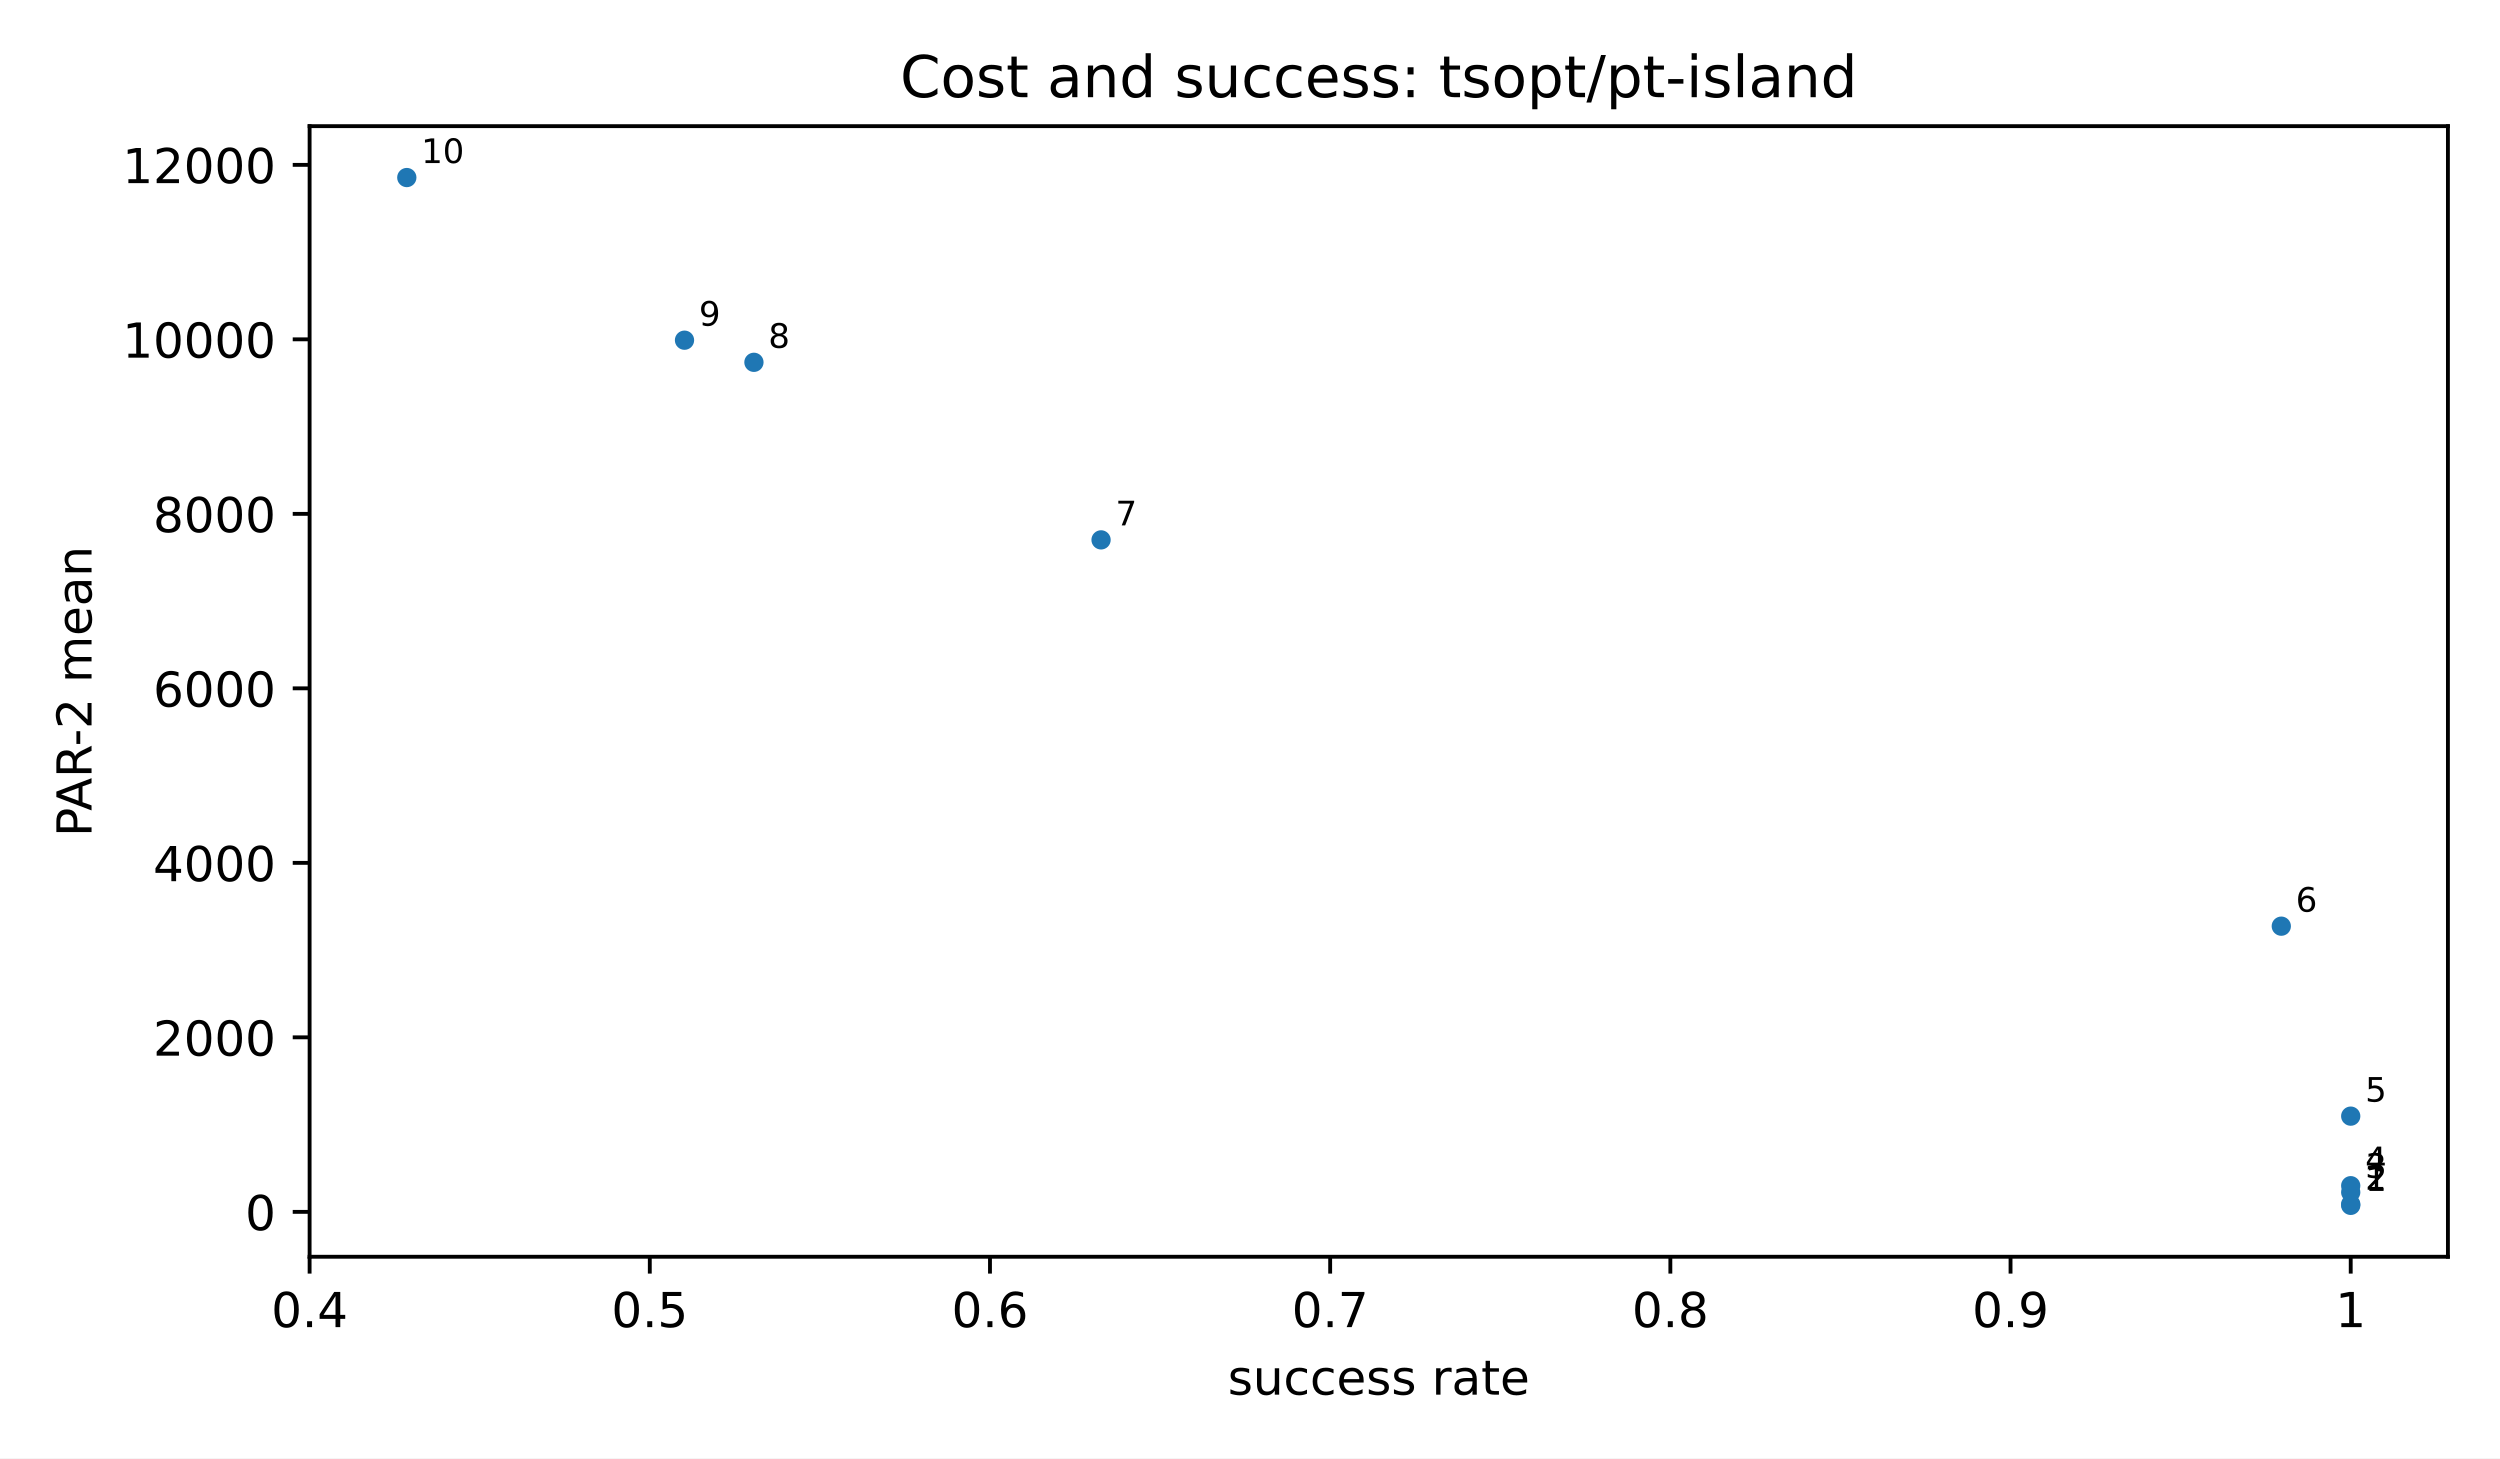
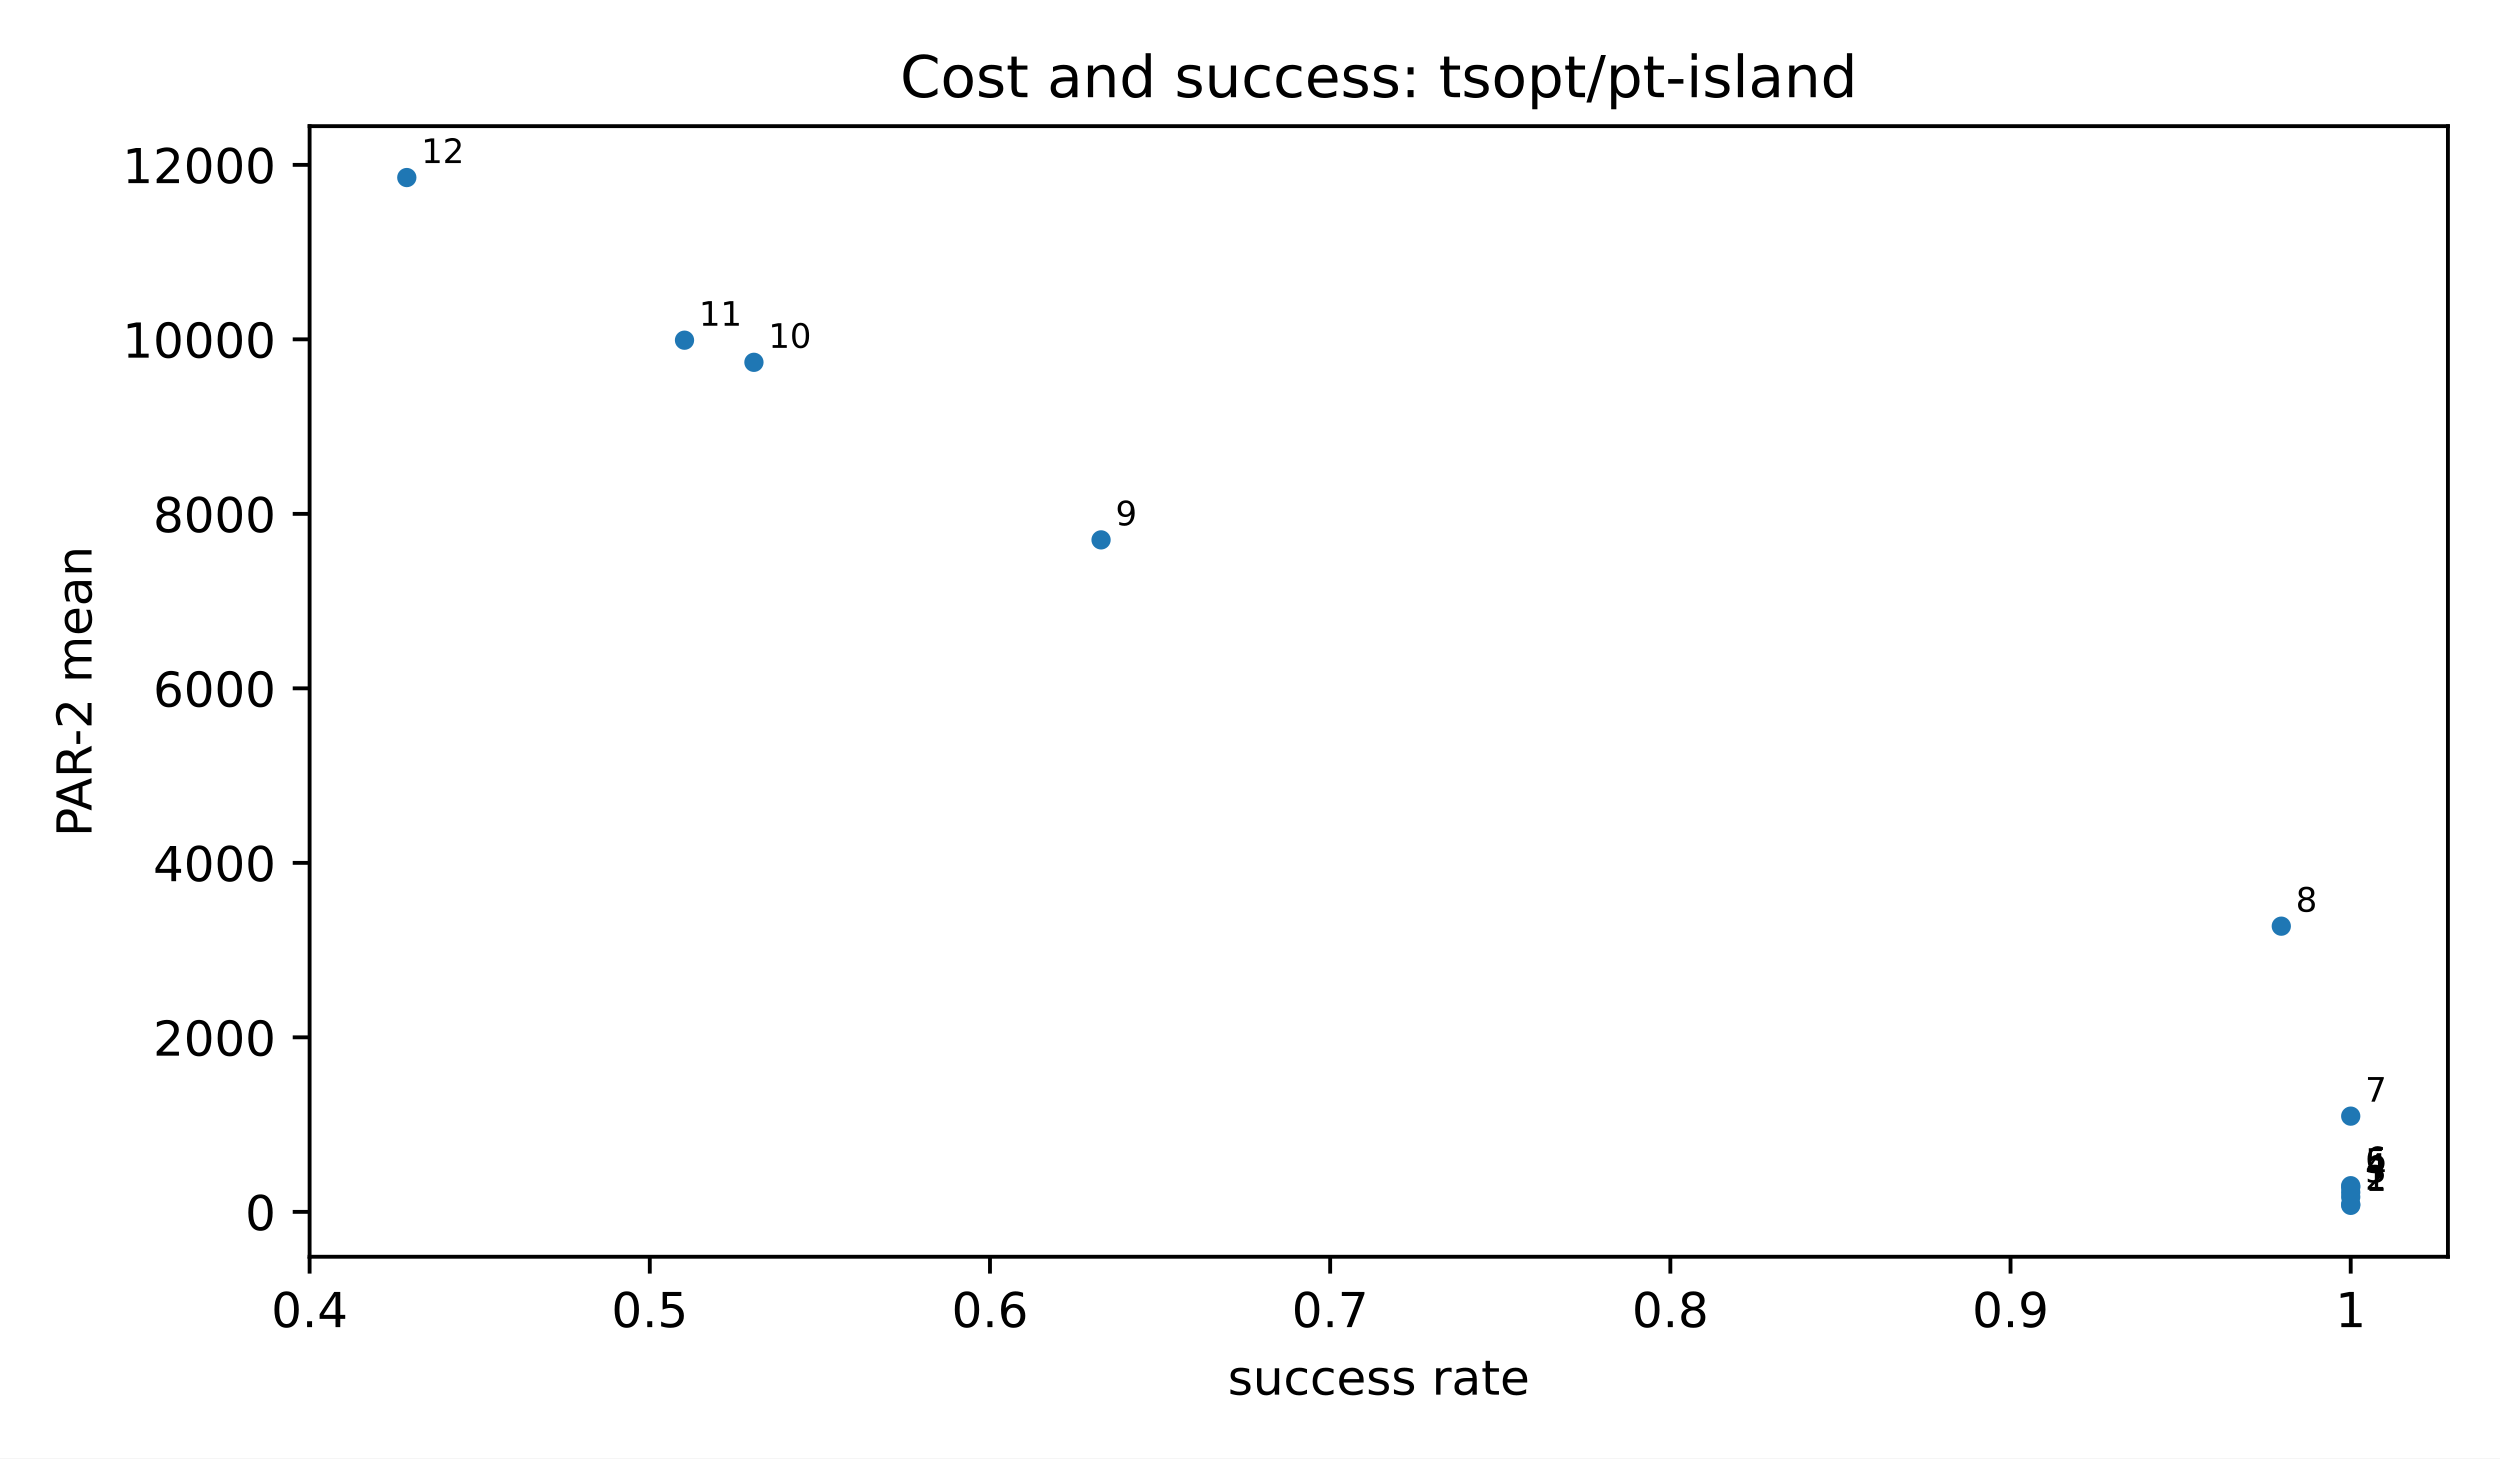
<svg xmlns="http://www.w3.org/2000/svg" xmlns:xlink="http://www.w3.org/1999/xlink" width="518.4pt" height="302.4pt" viewBox="0 0 518.4 302.4" version="1.1">
  <defs>
    <style type="text/css">*{stroke-linejoin: round; stroke-linecap: butt}</style>
  </defs>
  <g id="figure_1">
    <g id="patch_1">
      <path d="M 0 302.4  L 518.4 302.4  L 518.4 0  L 0 0  z " style="fill: #ffffff" />
    </g>
    <g id="axes_1">
      <g id="patch_2">
        <path d="M 64.2 260.6  L 507.6 260.6  L 507.6 26.16  L 64.2 26.16  z " style="fill: #ffffff" />
      </g>
      <g id="PathCollection_1">
        <defs>
          <path id="m2d8934182f" d="M 0 2  C 0.53 2 1.039 1.789 1.414 1.414  C 1.789 1.039 2 0.53 2 0  C 2 -0.53 1.789 -1.039 1.414 -1.414  C 1.039 -1.789 0.53 -2 0 -2  C -0.53 -2 -1.039 -1.789 -1.414 -1.414  C -1.789 -1.039 -2 -0.53 -2 0  C -2 0.53 -1.789 1.039 -1.414 1.414  C -1.039 1.789 -0.53 2 0 2  z " />
        </defs>
        <g clip-path="url(#p3300185fd4)">
          <use xlink:href="#m2d8934182f" x="487.445" y="249.944" style="fill: #1f77b4" />
          <use xlink:href="#m2d8934182f" x="487.445" y="249.704" style="fill: #1f77b4" />
+           <use xlink:href="#m2d8934182f" x="487.445" y="248.21" style="fill: #1f77b4" />
          <use xlink:href="#m2d8934182f" x="487.445" y="247.237" style="fill: #1f77b4" />
+           <use xlink:href="#m2d8934182f" x="487.445" y="246.193" style="fill: #1f77b4" />
          <use xlink:href="#m2d8934182f" x="487.445" y="245.867" style="fill: #1f77b4" />
          <use xlink:href="#m2d8934182f" x="487.445" y="231.443" style="fill: #1f77b4" />
          <use xlink:href="#m2d8934182f" x="473.049" y="192.052" style="fill: #1f77b4" />
          <use xlink:href="#m2d8934182f" x="228.316" y="111.949" style="fill: #1f77b4" />
          <use xlink:href="#m2d8934182f" x="156.335" y="75.13" style="fill: #1f77b4" />
          <use xlink:href="#m2d8934182f" x="141.939" y="70.543" style="fill: #1f77b4" />
          <use xlink:href="#m2d8934182f" x="84.355" y="36.816" style="fill: #1f77b4" />
        </g>
      </g>
      <g id="matplotlib.axis_1">
        <g id="xtick_1">
          <g id="line2d_1">
            <defs>
              <path id="m8ea4d47d77" d="M 0 0  L 0 3.5  " style="stroke: #000000; stroke-width: 0.8" />
            </defs>
            <g>
              <use xlink:href="#m8ea4d47d77" x="64.2" y="260.6" style="stroke: #000000; stroke-width: 0.8" />
            </g>
          </g>
          <g id="text_1">
            <text style="font-size: 10px; font-family: 'DejaVu Sans', 'Bitstream Vera Sans', 'Computer Modern Sans Serif', 'Lucida Grande', 'Verdana', 'Geneva', 'Lucid', 'Arial', 'Helvetica', 'Avant Garde', sans-serif; text-anchor: middle" x="64.2" y="275.198" transform="rotate(-0 64.2 275.1977)">0.4</text>
          </g>
        </g>
        <g id="xtick_2">
          <g id="line2d_2">
            <g>
              <use xlink:href="#m8ea4d47d77" x="134.741" y="260.6" style="stroke: #000000; stroke-width: 0.8" />
            </g>
          </g>
          <g id="text_2">
            <text style="font-size: 10px; font-family: 'DejaVu Sans', 'Bitstream Vera Sans', 'Computer Modern Sans Serif', 'Lucida Grande', 'Verdana', 'Geneva', 'Lucid', 'Arial', 'Helvetica', 'Avant Garde', sans-serif; text-anchor: middle" x="134.741" y="275.198" transform="rotate(-0 134.7409 275.1977)">0.5</text>
          </g>
        </g>
        <g id="xtick_3">
          <g id="line2d_3">
            <g>
              <use xlink:href="#m8ea4d47d77" x="205.282" y="260.6" style="stroke: #000000; stroke-width: 0.8" />
            </g>
          </g>
          <g id="text_3">
            <text style="font-size: 10px; font-family: 'DejaVu Sans', 'Bitstream Vera Sans', 'Computer Modern Sans Serif', 'Lucida Grande', 'Verdana', 'Geneva', 'Lucid', 'Arial', 'Helvetica', 'Avant Garde', sans-serif; text-anchor: middle" x="205.282" y="275.198" transform="rotate(-0 205.2818 275.1977)">0.6</text>
          </g>
        </g>
        <g id="xtick_4">
          <g id="line2d_4">
            <g>
              <use xlink:href="#m8ea4d47d77" x="275.823" y="260.6" style="stroke: #000000; stroke-width: 0.8" />
            </g>
          </g>
          <g id="text_4">
            <text style="font-size: 10px; font-family: 'DejaVu Sans', 'Bitstream Vera Sans', 'Computer Modern Sans Serif', 'Lucida Grande', 'Verdana', 'Geneva', 'Lucid', 'Arial', 'Helvetica', 'Avant Garde', sans-serif; text-anchor: middle" x="275.823" y="275.198" transform="rotate(-0 275.8227 275.1977)">0.7</text>
          </g>
        </g>
        <g id="xtick_5">
          <g id="line2d_5">
            <g>
              <use xlink:href="#m8ea4d47d77" x="346.364" y="260.6" style="stroke: #000000; stroke-width: 0.8" />
            </g>
          </g>
          <g id="text_5">
            <text style="font-size: 10px; font-family: 'DejaVu Sans', 'Bitstream Vera Sans', 'Computer Modern Sans Serif', 'Lucida Grande', 'Verdana', 'Geneva', 'Lucid', 'Arial', 'Helvetica', 'Avant Garde', sans-serif; text-anchor: middle" x="346.364" y="275.198" transform="rotate(-0 346.3636 275.1977)">0.8</text>
          </g>
        </g>
        <g id="xtick_6">
          <g id="line2d_6">
            <g>
              <use xlink:href="#m8ea4d47d77" x="416.905" y="260.6" style="stroke: #000000; stroke-width: 0.8" />
            </g>
          </g>
          <g id="text_6">
            <text style="font-size: 10px; font-family: 'DejaVu Sans', 'Bitstream Vera Sans', 'Computer Modern Sans Serif', 'Lucida Grande', 'Verdana', 'Geneva', 'Lucid', 'Arial', 'Helvetica', 'Avant Garde', sans-serif; text-anchor: middle" x="416.905" y="275.198" transform="rotate(-0 416.9045 275.1977)">0.9</text>
          </g>
        </g>
        <g id="xtick_7">
          <g id="line2d_7">
            <g>
              <use xlink:href="#m8ea4d47d77" x="487.445" y="260.6" style="stroke: #000000; stroke-width: 0.8" />
            </g>
          </g>
          <g id="text_7">
            <text style="font-size: 10px; font-family: 'DejaVu Sans', 'Bitstream Vera Sans', 'Computer Modern Sans Serif', 'Lucida Grande', 'Verdana', 'Geneva', 'Lucid', 'Arial', 'Helvetica', 'Avant Garde', sans-serif; text-anchor: middle" x="487.445" y="275.198" transform="rotate(-0 487.4455 275.1977)">1</text>
          </g>
        </g>
        <g id="text_8">
          <text style="font-size: 10px; font-family: 'DejaVu Sans', 'Bitstream Vera Sans', 'Computer Modern Sans Serif', 'Lucida Grande', 'Verdana', 'Geneva', 'Lucid', 'Arial', 'Helvetica', 'Avant Garde', sans-serif; text-anchor: middle" x="285.9" y="289.198" transform="rotate(-0 285.9 289.1977)">success rate</text>
        </g>
      </g>
      <g id="matplotlib.axis_2">
        <g id="ytick_1">
          <g id="line2d_8">
            <defs>
              <path id="md659df78fa" d="M 0 0  L -3.5 0  " style="stroke: #000000; stroke-width: 0.8" />
            </defs>
            <g>
              <use xlink:href="#md659df78fa" x="64.2" y="251.288" style="stroke: #000000; stroke-width: 0.8" />
            </g>
          </g>
          <g id="text_9">
            <text style="font-size: 10px; font-family: 'DejaVu Sans', 'Bitstream Vera Sans', 'Computer Modern Sans Serif', 'Lucida Grande', 'Verdana', 'Geneva', 'Lucid', 'Arial', 'Helvetica', 'Avant Garde', sans-serif; text-anchor: end" x="57.2" y="255.086" transform="rotate(-0 57.2 255.0864)">0</text>
          </g>
        </g>
        <g id="ytick_2">
          <g id="line2d_9">
            <g>
              <use xlink:href="#md659df78fa" x="64.2" y="215.104" style="stroke: #000000; stroke-width: 0.8" />
            </g>
          </g>
          <g id="text_10">
            <text style="font-size: 10px; font-family: 'DejaVu Sans', 'Bitstream Vera Sans', 'Computer Modern Sans Serif', 'Lucida Grande', 'Verdana', 'Geneva', 'Lucid', 'Arial', 'Helvetica', 'Avant Garde', sans-serif; text-anchor: end" x="57.2" y="218.903" transform="rotate(-0 57.2 218.9025)">2000</text>
          </g>
        </g>
        <g id="ytick_3">
          <g id="line2d_10">
            <g>
              <use xlink:href="#md659df78fa" x="64.2" y="178.92" style="stroke: #000000; stroke-width: 0.8" />
            </g>
          </g>
          <g id="text_11">
            <text style="font-size: 10px; font-family: 'DejaVu Sans', 'Bitstream Vera Sans', 'Computer Modern Sans Serif', 'Lucida Grande', 'Verdana', 'Geneva', 'Lucid', 'Arial', 'Helvetica', 'Avant Garde', sans-serif; text-anchor: end" x="57.2" y="182.719" transform="rotate(-0 57.2 182.7186)">4000</text>
          </g>
        </g>
        <g id="ytick_4">
          <g id="line2d_11">
            <g>
              <use xlink:href="#md659df78fa" x="64.2" y="142.736" style="stroke: #000000; stroke-width: 0.8" />
            </g>
          </g>
          <g id="text_12">
            <text style="font-size: 10px; font-family: 'DejaVu Sans', 'Bitstream Vera Sans', 'Computer Modern Sans Serif', 'Lucida Grande', 'Verdana', 'Geneva', 'Lucid', 'Arial', 'Helvetica', 'Avant Garde', sans-serif; text-anchor: end" x="57.2" y="146.535" transform="rotate(-0 57.2 146.5347)">6000</text>
          </g>
        </g>
        <g id="ytick_5">
          <g id="line2d_12">
            <g>
              <use xlink:href="#md659df78fa" x="64.2" y="106.552" style="stroke: #000000; stroke-width: 0.8" />
            </g>
          </g>
          <g id="text_13">
            <text style="font-size: 10px; font-family: 'DejaVu Sans', 'Bitstream Vera Sans', 'Computer Modern Sans Serif', 'Lucida Grande', 'Verdana', 'Geneva', 'Lucid', 'Arial', 'Helvetica', 'Avant Garde', sans-serif; text-anchor: end" x="57.2" y="110.351" transform="rotate(-0 57.2 110.3508)">8000</text>
          </g>
        </g>
        <g id="ytick_6">
          <g id="line2d_13">
            <g>
              <use xlink:href="#md659df78fa" x="64.2" y="70.368" style="stroke: #000000; stroke-width: 0.8" />
            </g>
          </g>
          <g id="text_14">
            <text style="font-size: 10px; font-family: 'DejaVu Sans', 'Bitstream Vera Sans', 'Computer Modern Sans Serif', 'Lucida Grande', 'Verdana', 'Geneva', 'Lucid', 'Arial', 'Helvetica', 'Avant Garde', sans-serif; text-anchor: end" x="57.2" y="74.167" transform="rotate(-0 57.2 74.1669)">10000</text>
          </g>
        </g>
        <g id="ytick_7">
          <g id="line2d_14">
            <g>
              <use xlink:href="#md659df78fa" x="64.2" y="34.184" style="stroke: #000000; stroke-width: 0.8" />
            </g>
          </g>
          <g id="text_15">
            <text style="font-size: 10px; font-family: 'DejaVu Sans', 'Bitstream Vera Sans', 'Computer Modern Sans Serif', 'Lucida Grande', 'Verdana', 'Geneva', 'Lucid', 'Arial', 'Helvetica', 'Avant Garde', sans-serif; text-anchor: end" x="57.2" y="37.983" transform="rotate(-0 57.2 37.983)">12000</text>
          </g>
        </g>
        <g id="text_16">
          <text style="font-size: 10px; font-family: 'DejaVu Sans', 'Bitstream Vera Sans', 'Computer Modern Sans Serif', 'Lucida Grande', 'Verdana', 'Geneva', 'Lucid', 'Arial', 'Helvetica', 'Avant Garde', sans-serif; text-anchor: middle" x="18.985" y="143.38" transform="rotate(-90 18.98516 143.38)">PAR-2 mean</text>
        </g>
      </g>
      <g id="patch_3">
        <path d="M 64.2 260.6  L 64.2 26.16  " style="fill: none; stroke: #000000; stroke-width: 0.8; stroke-linejoin: miter; stroke-linecap: square" />
      </g>
      <g id="patch_4">
        <path d="M 507.6 260.6  L 507.6 26.16  " style="fill: none; stroke: #000000; stroke-width: 0.8; stroke-linejoin: miter; stroke-linecap: square" />
      </g>
      <g id="patch_5">
        <path d="M 64.2 260.6  L 507.6 260.6  " style="fill: none; stroke: #000000; stroke-width: 0.8; stroke-linejoin: miter; stroke-linecap: square" />
      </g>
      <g id="patch_6">
        <path d="M 64.2 26.16  L 507.6 26.16  " style="fill: none; stroke: #000000; stroke-width: 0.8; stroke-linejoin: miter; stroke-linecap: square" />
      </g>
      <g id="text_17">
        <text style="font-size: 7px; font-family: 'DejaVu Sans', 'Bitstream Vera Sans', 'Computer Modern Sans Serif', 'Lucida Grande', 'Verdana', 'Geneva', 'Lucid', 'Arial', 'Helvetica', 'Avant Garde', sans-serif; text-anchor: start" x="490.445" y="246.944" transform="rotate(-0 490.4455 246.9436)">1</text>
      </g>
      <g id="text_18">
        <text style="font-size: 7px; font-family: 'DejaVu Sans', 'Bitstream Vera Sans', 'Computer Modern Sans Serif', 'Lucida Grande', 'Verdana', 'Geneva', 'Lucid', 'Arial', 'Helvetica', 'Avant Garde', sans-serif; text-anchor: start" x="490.445" y="246.704" transform="rotate(-0 490.4455 246.7036)">2</text>
      </g>
      <g id="text_19">
-         <text style="font-size: 7px; font-family: 'DejaVu Sans', 'Bitstream Vera Sans', 'Computer Modern Sans Serif', 'Lucida Grande', 'Verdana', 'Geneva', 'Lucid', 'Arial', 'Helvetica', 'Avant Garde', sans-serif; text-anchor: start" x="490.445" y="244.237" transform="rotate(-0 490.4455 244.2369)">3</text>
+         <text style="font-size: 7px; font-family: 'DejaVu Sans', 'Bitstream Vera Sans', 'Computer Modern Sans Serif', 'Lucida Grande', 'Verdana', 'Geneva', 'Lucid', 'Arial', 'Helvetica', 'Avant Garde', sans-serif; text-anchor: start" x="490.445" y="245.21" transform="rotate(-0 490.4455 245.2098)">3</text>
      </g>
      <g id="text_20">
-         <text style="font-size: 7px; font-family: 'DejaVu Sans', 'Bitstream Vera Sans', 'Computer Modern Sans Serif', 'Lucida Grande', 'Verdana', 'Geneva', 'Lucid', 'Arial', 'Helvetica', 'Avant Garde', sans-serif; text-anchor: start" x="490.445" y="242.867" transform="rotate(-0 490.4455 242.8667)">4</text>
+         <text style="font-size: 7px; font-family: 'DejaVu Sans', 'Bitstream Vera Sans', 'Computer Modern Sans Serif', 'Lucida Grande', 'Verdana', 'Geneva', 'Lucid', 'Arial', 'Helvetica', 'Avant Garde', sans-serif; text-anchor: start" x="490.445" y="244.237" transform="rotate(-0 490.4455 244.2369)">4</text>
      </g>
      <g id="text_21">
-         <text style="font-size: 7px; font-family: 'DejaVu Sans', 'Bitstream Vera Sans', 'Computer Modern Sans Serif', 'Lucida Grande', 'Verdana', 'Geneva', 'Lucid', 'Arial', 'Helvetica', 'Avant Garde', sans-serif; text-anchor: start" x="490.445" y="228.443" transform="rotate(-0 490.4455 228.4426)">5</text>
+         <text style="font-size: 7px; font-family: 'DejaVu Sans', 'Bitstream Vera Sans', 'Computer Modern Sans Serif', 'Lucida Grande', 'Verdana', 'Geneva', 'Lucid', 'Arial', 'Helvetica', 'Avant Garde', sans-serif; text-anchor: start" x="490.445" y="243.193" transform="rotate(-0 490.4455 243.1931)">5</text>
      </g>
      <g id="text_22">
-         <text style="font-size: 7px; font-family: 'DejaVu Sans', 'Bitstream Vera Sans', 'Computer Modern Sans Serif', 'Lucida Grande', 'Verdana', 'Geneva', 'Lucid', 'Arial', 'Helvetica', 'Avant Garde', sans-serif; text-anchor: start" x="476.049" y="189.052" transform="rotate(-0 476.0494 189.052)">6</text>
+         <text style="font-size: 7px; font-family: 'DejaVu Sans', 'Bitstream Vera Sans', 'Computer Modern Sans Serif', 'Lucida Grande', 'Verdana', 'Geneva', 'Lucid', 'Arial', 'Helvetica', 'Avant Garde', sans-serif; text-anchor: start" x="490.445" y="242.867" transform="rotate(-0 490.4455 242.8667)">6</text>
      </g>
      <g id="text_23">
-         <text style="font-size: 7px; font-family: 'DejaVu Sans', 'Bitstream Vera Sans', 'Computer Modern Sans Serif', 'Lucida Grande', 'Verdana', 'Geneva', 'Lucid', 'Arial', 'Helvetica', 'Avant Garde', sans-serif; text-anchor: start" x="231.316" y="108.949" transform="rotate(-0 231.3156 108.9486)">7</text>
+         <text style="font-size: 7px; font-family: 'DejaVu Sans', 'Bitstream Vera Sans', 'Computer Modern Sans Serif', 'Lucida Grande', 'Verdana', 'Geneva', 'Lucid', 'Arial', 'Helvetica', 'Avant Garde', sans-serif; text-anchor: start" x="490.445" y="228.443" transform="rotate(-0 490.4455 228.4426)">7</text>
      </g>
      <g id="text_24">
-         <text style="font-size: 7px; font-family: 'DejaVu Sans', 'Bitstream Vera Sans', 'Computer Modern Sans Serif', 'Lucida Grande', 'Verdana', 'Geneva', 'Lucid', 'Arial', 'Helvetica', 'Avant Garde', sans-serif; text-anchor: start" x="159.335" y="72.13" transform="rotate(-0 159.3351 72.12995)">8</text>
+         <text style="font-size: 7px; font-family: 'DejaVu Sans', 'Bitstream Vera Sans', 'Computer Modern Sans Serif', 'Lucida Grande', 'Verdana', 'Geneva', 'Lucid', 'Arial', 'Helvetica', 'Avant Garde', sans-serif; text-anchor: start" x="476.049" y="189.052" transform="rotate(-0 476.0494 189.052)">8</text>
      </g>
      <g id="text_25">
-         <text style="font-size: 7px; font-family: 'DejaVu Sans', 'Bitstream Vera Sans', 'Computer Modern Sans Serif', 'Lucida Grande', 'Verdana', 'Geneva', 'Lucid', 'Arial', 'Helvetica', 'Avant Garde', sans-serif; text-anchor: start" x="144.939" y="67.543" transform="rotate(-0 144.939 67.54309)">9</text>
+         <text style="font-size: 7px; font-family: 'DejaVu Sans', 'Bitstream Vera Sans', 'Computer Modern Sans Serif', 'Lucida Grande', 'Verdana', 'Geneva', 'Lucid', 'Arial', 'Helvetica', 'Avant Garde', sans-serif; text-anchor: start" x="231.316" y="108.949" transform="rotate(-0 231.3156 108.9486)">9</text>
      </g>
      <g id="text_26">
-         <text style="font-size: 7px; font-family: 'DejaVu Sans', 'Bitstream Vera Sans', 'Computer Modern Sans Serif', 'Lucida Grande', 'Verdana', 'Geneva', 'Lucid', 'Arial', 'Helvetica', 'Avant Garde', sans-serif; text-anchor: start" x="87.355" y="33.816" transform="rotate(-0 87.35455 33.81636)">10</text>
+         <text style="font-size: 7px; font-family: 'DejaVu Sans', 'Bitstream Vera Sans', 'Computer Modern Sans Serif', 'Lucida Grande', 'Verdana', 'Geneva', 'Lucid', 'Arial', 'Helvetica', 'Avant Garde', sans-serif; text-anchor: start" x="159.335" y="72.13" transform="rotate(-0 159.3351 72.12995)">10</text>
      </g>
      <g id="text_27">
+         <text style="font-size: 7px; font-family: 'DejaVu Sans', 'Bitstream Vera Sans', 'Computer Modern Sans Serif', 'Lucida Grande', 'Verdana', 'Geneva', 'Lucid', 'Arial', 'Helvetica', 'Avant Garde', sans-serif; text-anchor: start" x="144.939" y="67.543" transform="rotate(-0 144.939 67.54309)">11</text>
+       </g>
+       <g id="text_28">
+         <text style="font-size: 7px; font-family: 'DejaVu Sans', 'Bitstream Vera Sans', 'Computer Modern Sans Serif', 'Lucida Grande', 'Verdana', 'Geneva', 'Lucid', 'Arial', 'Helvetica', 'Avant Garde', sans-serif; text-anchor: start" x="87.355" y="33.816" transform="rotate(-0 87.35455 33.81636)">12</text>
+       </g>
+       <g id="text_29">
        <text style="font-size: 12px; font-family: 'DejaVu Sans', 'Bitstream Vera Sans', 'Computer Modern Sans Serif', 'Lucida Grande', 'Verdana', 'Geneva', 'Lucid', 'Arial', 'Helvetica', 'Avant Garde', sans-serif; text-anchor: middle" x="285.9" y="20.16" transform="rotate(-0 285.9 20.16)">Cost and success: tsopt/pt-island</text>
      </g>
    </g>
  </g>
  <defs>
    <clipPath id="p3300185fd4">
      <rect x="64.2" y="26.16" width="443.4" height="234.44" />
    </clipPath>
  </defs>
</svg>
